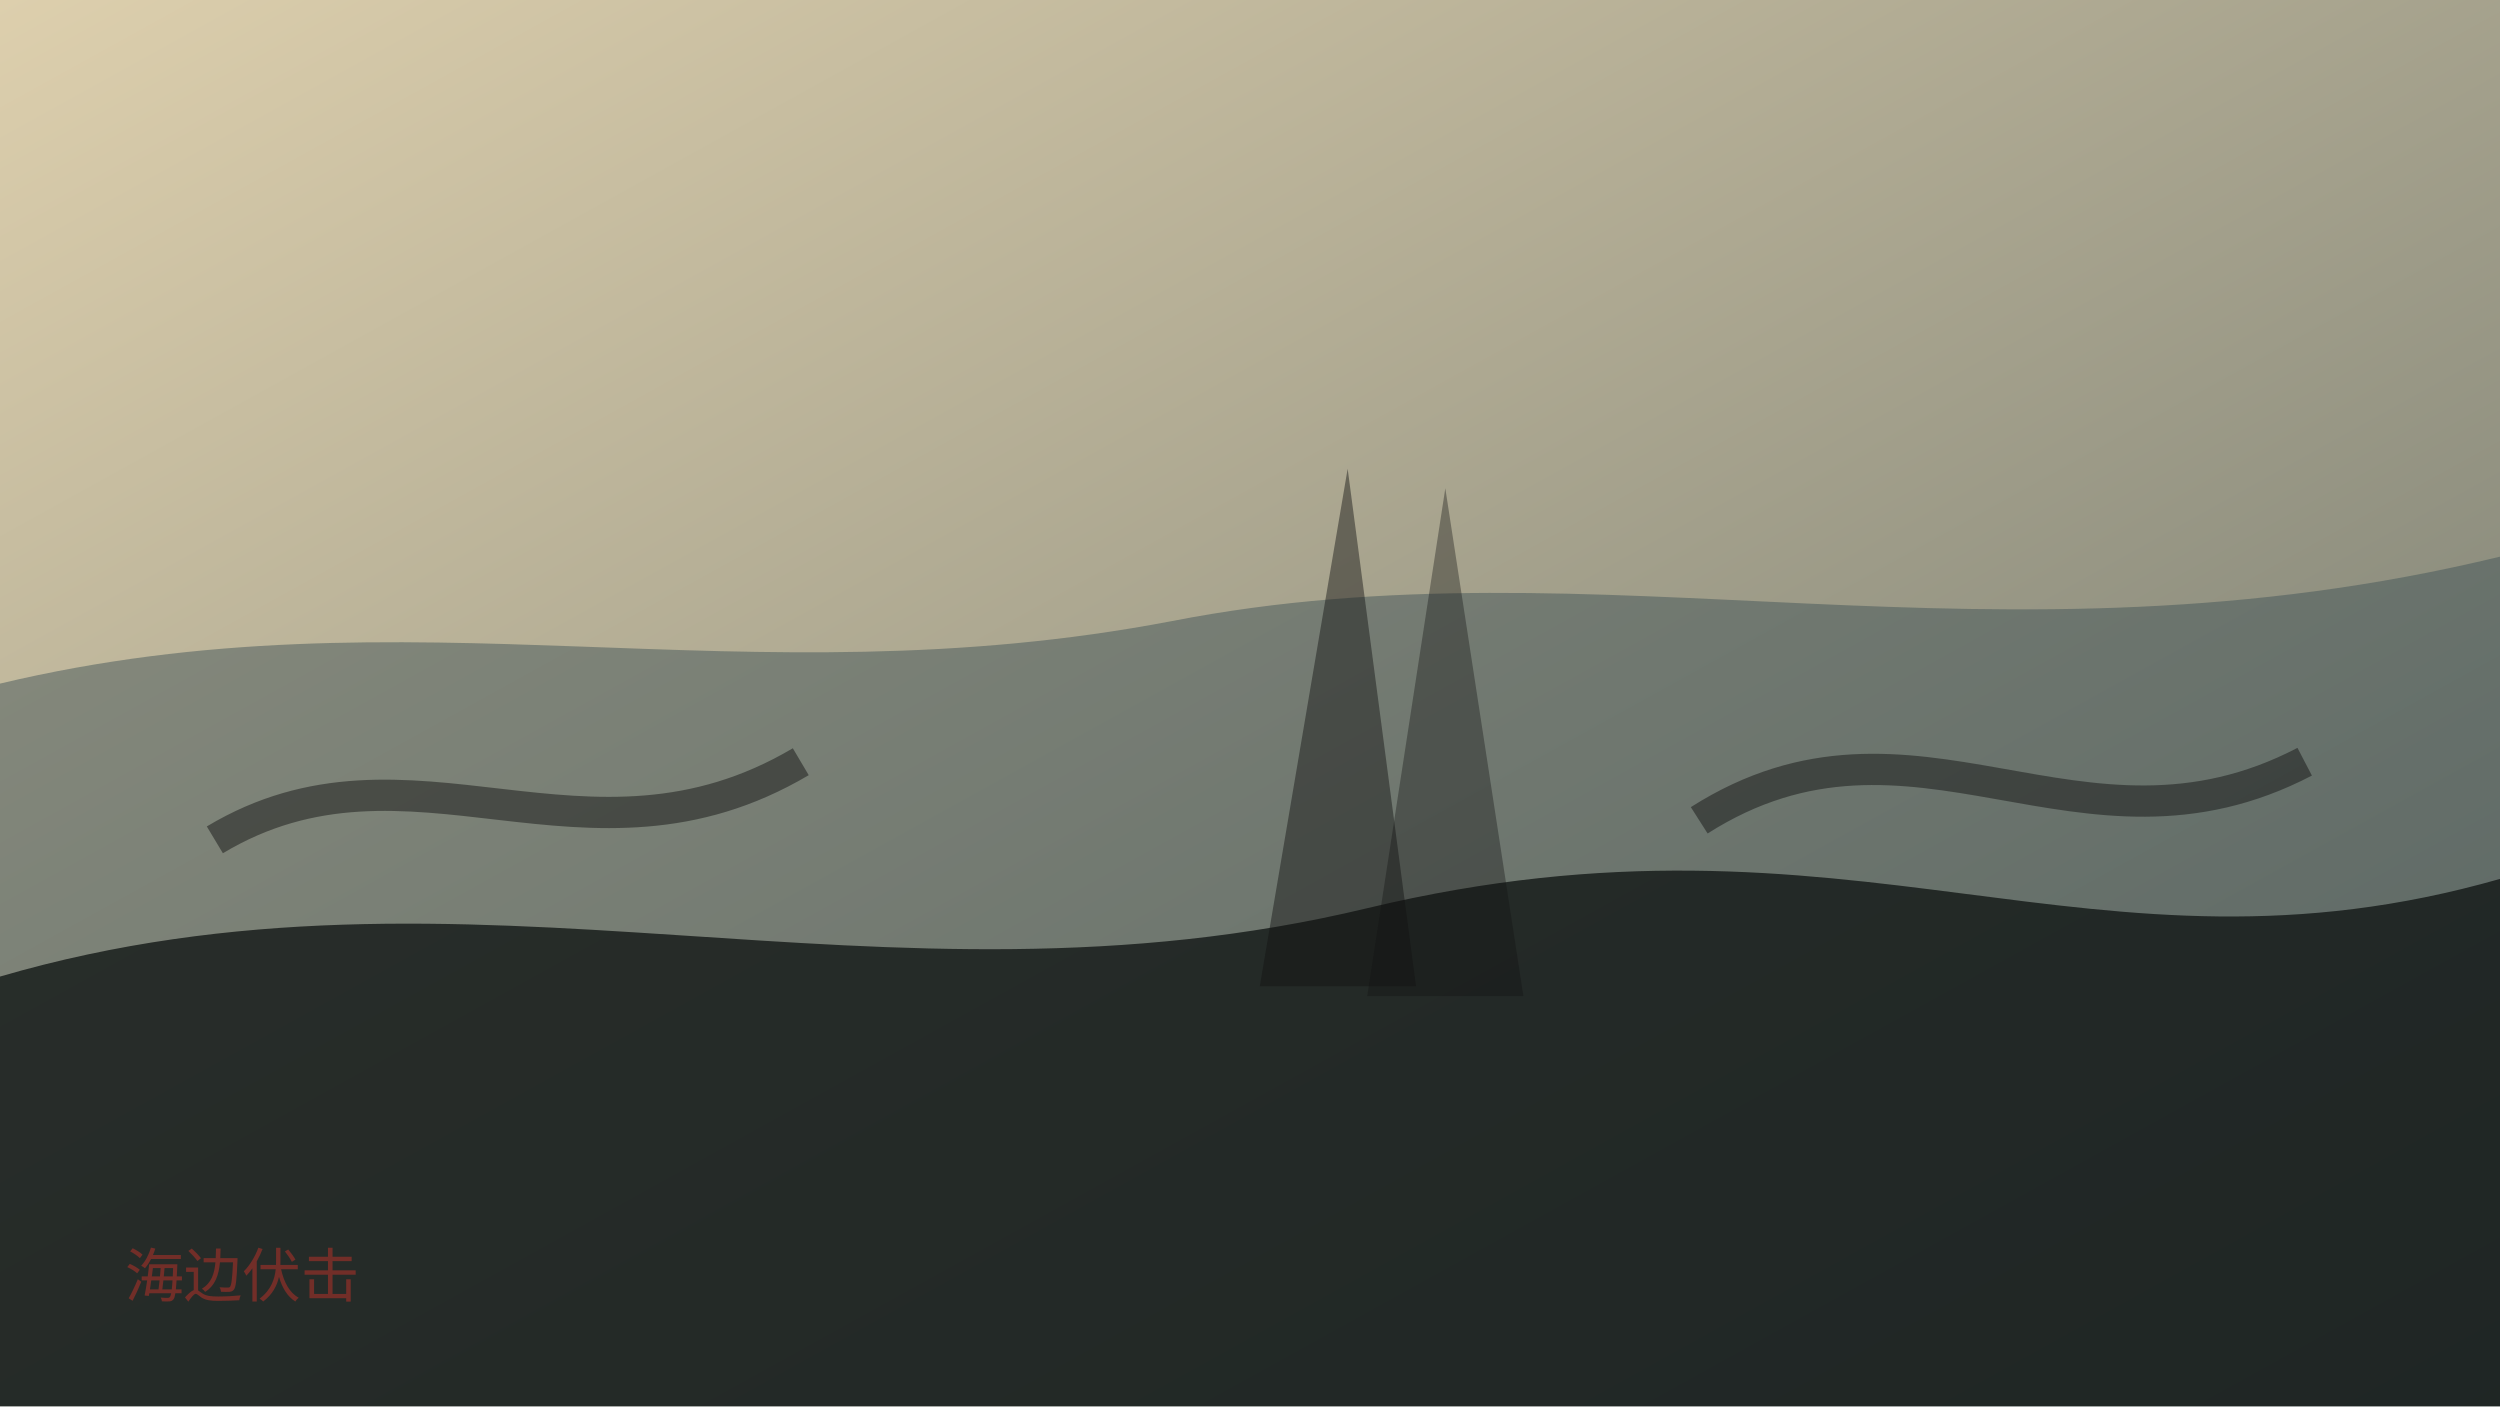
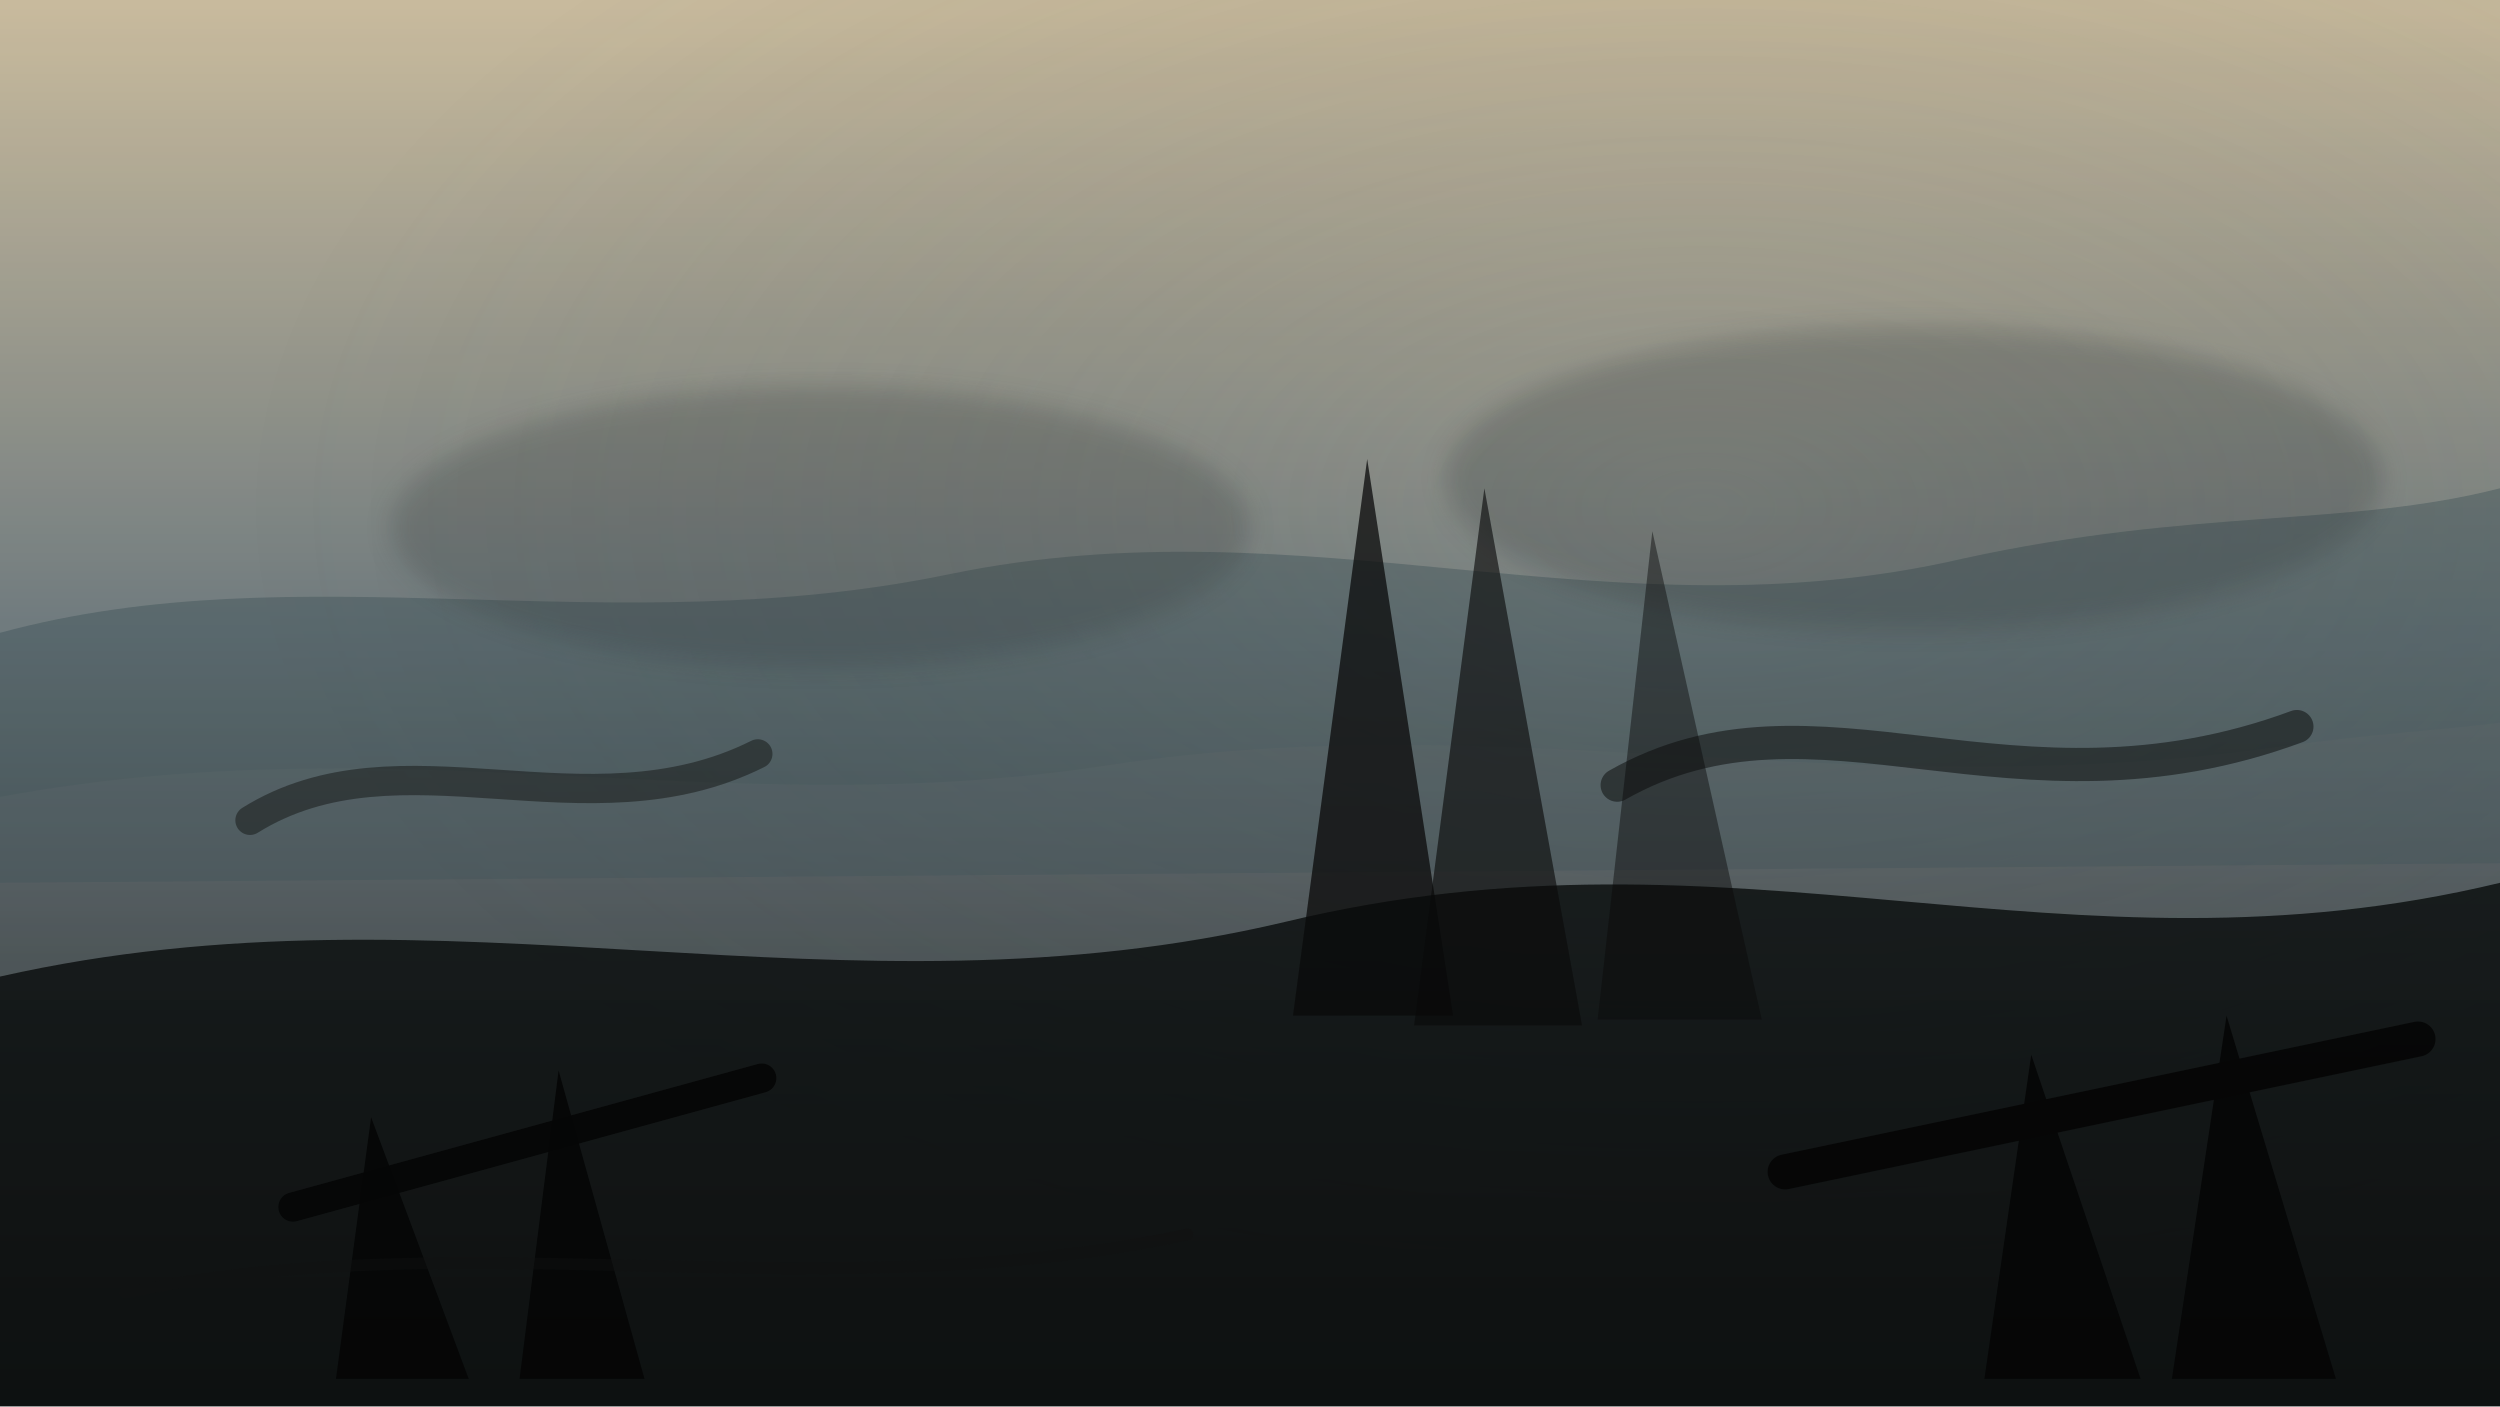
<svg xmlns="http://www.w3.org/2000/svg" width="1280" height="720" viewBox="0 0 1280 720">
  <defs>
-     <linearGradient id="paper" x1="0" y1="0" x2="1" y2="1">
-       <stop offset="0" stop-color="#ddcfad" />
-       <stop offset="1" stop-color="#6d746c" />
+     <linearGradient id="coast" x1="0" y1="0" x2="0" y2="1">
+       <stop offset="0" stop-color="#d9caaa" />
+       <stop offset="0.46" stop-color="#768388" />
+       <stop offset="1" stop-color="#151817" />
    </linearGradient>
+     <radialGradient id="coldMist" cx="68%" cy="36%" r="58%">
+       <stop offset="0" stop-color="#b7b2a0" stop-opacity="0.20" />
+       <stop offset="1" stop-color="#202729" stop-opacity="0" />
+     </radialGradient>
+     <filter id="blur" x="-10%" y="-10%" width="120%" height="120%">
+       <feGaussianBlur stdDeviation="6" />
+     </filter>
  </defs>
-   <rect width="1280" height="720" fill="url(#paper)" />
-   <path d="M0 350 C210 300 380 360 600 318 C820 275 1020 348 1280 285 L1280 720 L0 720 Z" fill="#3f5255" opacity="0.48" />
-   <path d="M0 500 C240 430 450 525 700 465 C950 405 1070 510 1280 450 L1280 720 L0 720 Z" fill="#101413" opacity="0.78" />
-   <path d="M110 430 C210 370 300 455 410 390 M870 420 C980 350 1065 450 1180 390" stroke="#111" stroke-width="16" opacity="0.48" fill="none" />
-   <path d="M690 240 L725 505 L645 505 Z" fill="#111" opacity="0.45" />
-   <path d="M740 250 L780 510 L700 510 Z" fill="#111" opacity="0.36" />
-   <text x="64" y="664" font-size="30" fill="#7e2e28" opacity="0.86" font-family="serif">海边伏击</text>
+   <rect width="1280" height="720" fill="url(#coast)" />
+   <rect width="1280" height="720" fill="url(#coldMist)" />
+   <path d="M0 324 C154 282 312 330 486 294 C670 256 824 328 1005 286 C1124 260 1202 270 1280 250 L1280 442 L0 452 Z" fill="#40565b" opacity="0.42" />
+   <path d="M0 408 C206 370 370 422 566 392 C774 360 945 414 1170 382 C1212 376 1248 374 1280 370 L1280 512 L0 512 Z" fill="#697174" opacity="0.24" />
+   <path d="M0 500 C230 448 430 526 658 472 C890 416 1056 506 1280 452 L1280 720 L0 720 Z" fill="#0d1111" opacity="0.84" />
+   <ellipse cx="420" cy="270" rx="220" ry="72" fill="#323938" opacity="0.22" filter="url(#blur)" />
+   <ellipse cx="980" cy="245" rx="240" ry="78" fill="#2a3335" opacity="0.22" filter="url(#blur)" />
+   <path d="M128 420 C205 372 300 430 388 386" stroke="#101211" stroke-width="15" stroke-linecap="round" opacity="0.48" fill="none" />
+   <path d="M828 402 C930 344 1030 426 1176 372" stroke="#0e1111" stroke-width="17" stroke-linecap="round" opacity="0.54" fill="none" />
+   <path d="M700 235 L744 520 L662 520 Z" fill="#090a0a" opacity="0.74" />
+   <path d="M760 250 L810 525 L724 525 Z" fill="#090a0a" opacity="0.62" />
+   <path d="M846 272 L902 522 L818 522 Z" fill="#080909" opacity="0.45" />
+   <path d="M190 572 L240 706 L172 706 Z M286 548 L330 706 L266 706 Z M1040 540 L1096 706 L1016 706 Z M1140 520 L1196 706 L1112 706 Z" fill="#050606" opacity="0.92" />
+   <path d="M150 618 L390 552" stroke="#050606" stroke-width="15" stroke-linecap="round" opacity="0.88" />
+   <path d="M914 600 L1238 532" stroke="#050606" stroke-width="18" stroke-linecap="round" opacity="0.90" />
+   <path d="M64 662 C240 625 422 672 608 632" stroke="#111" stroke-width="6" stroke-linecap="round" opacity="0.40" fill="none" />
+   <rect width="1280" height="720" fill="#050606" opacity="0.08" />
</svg>
